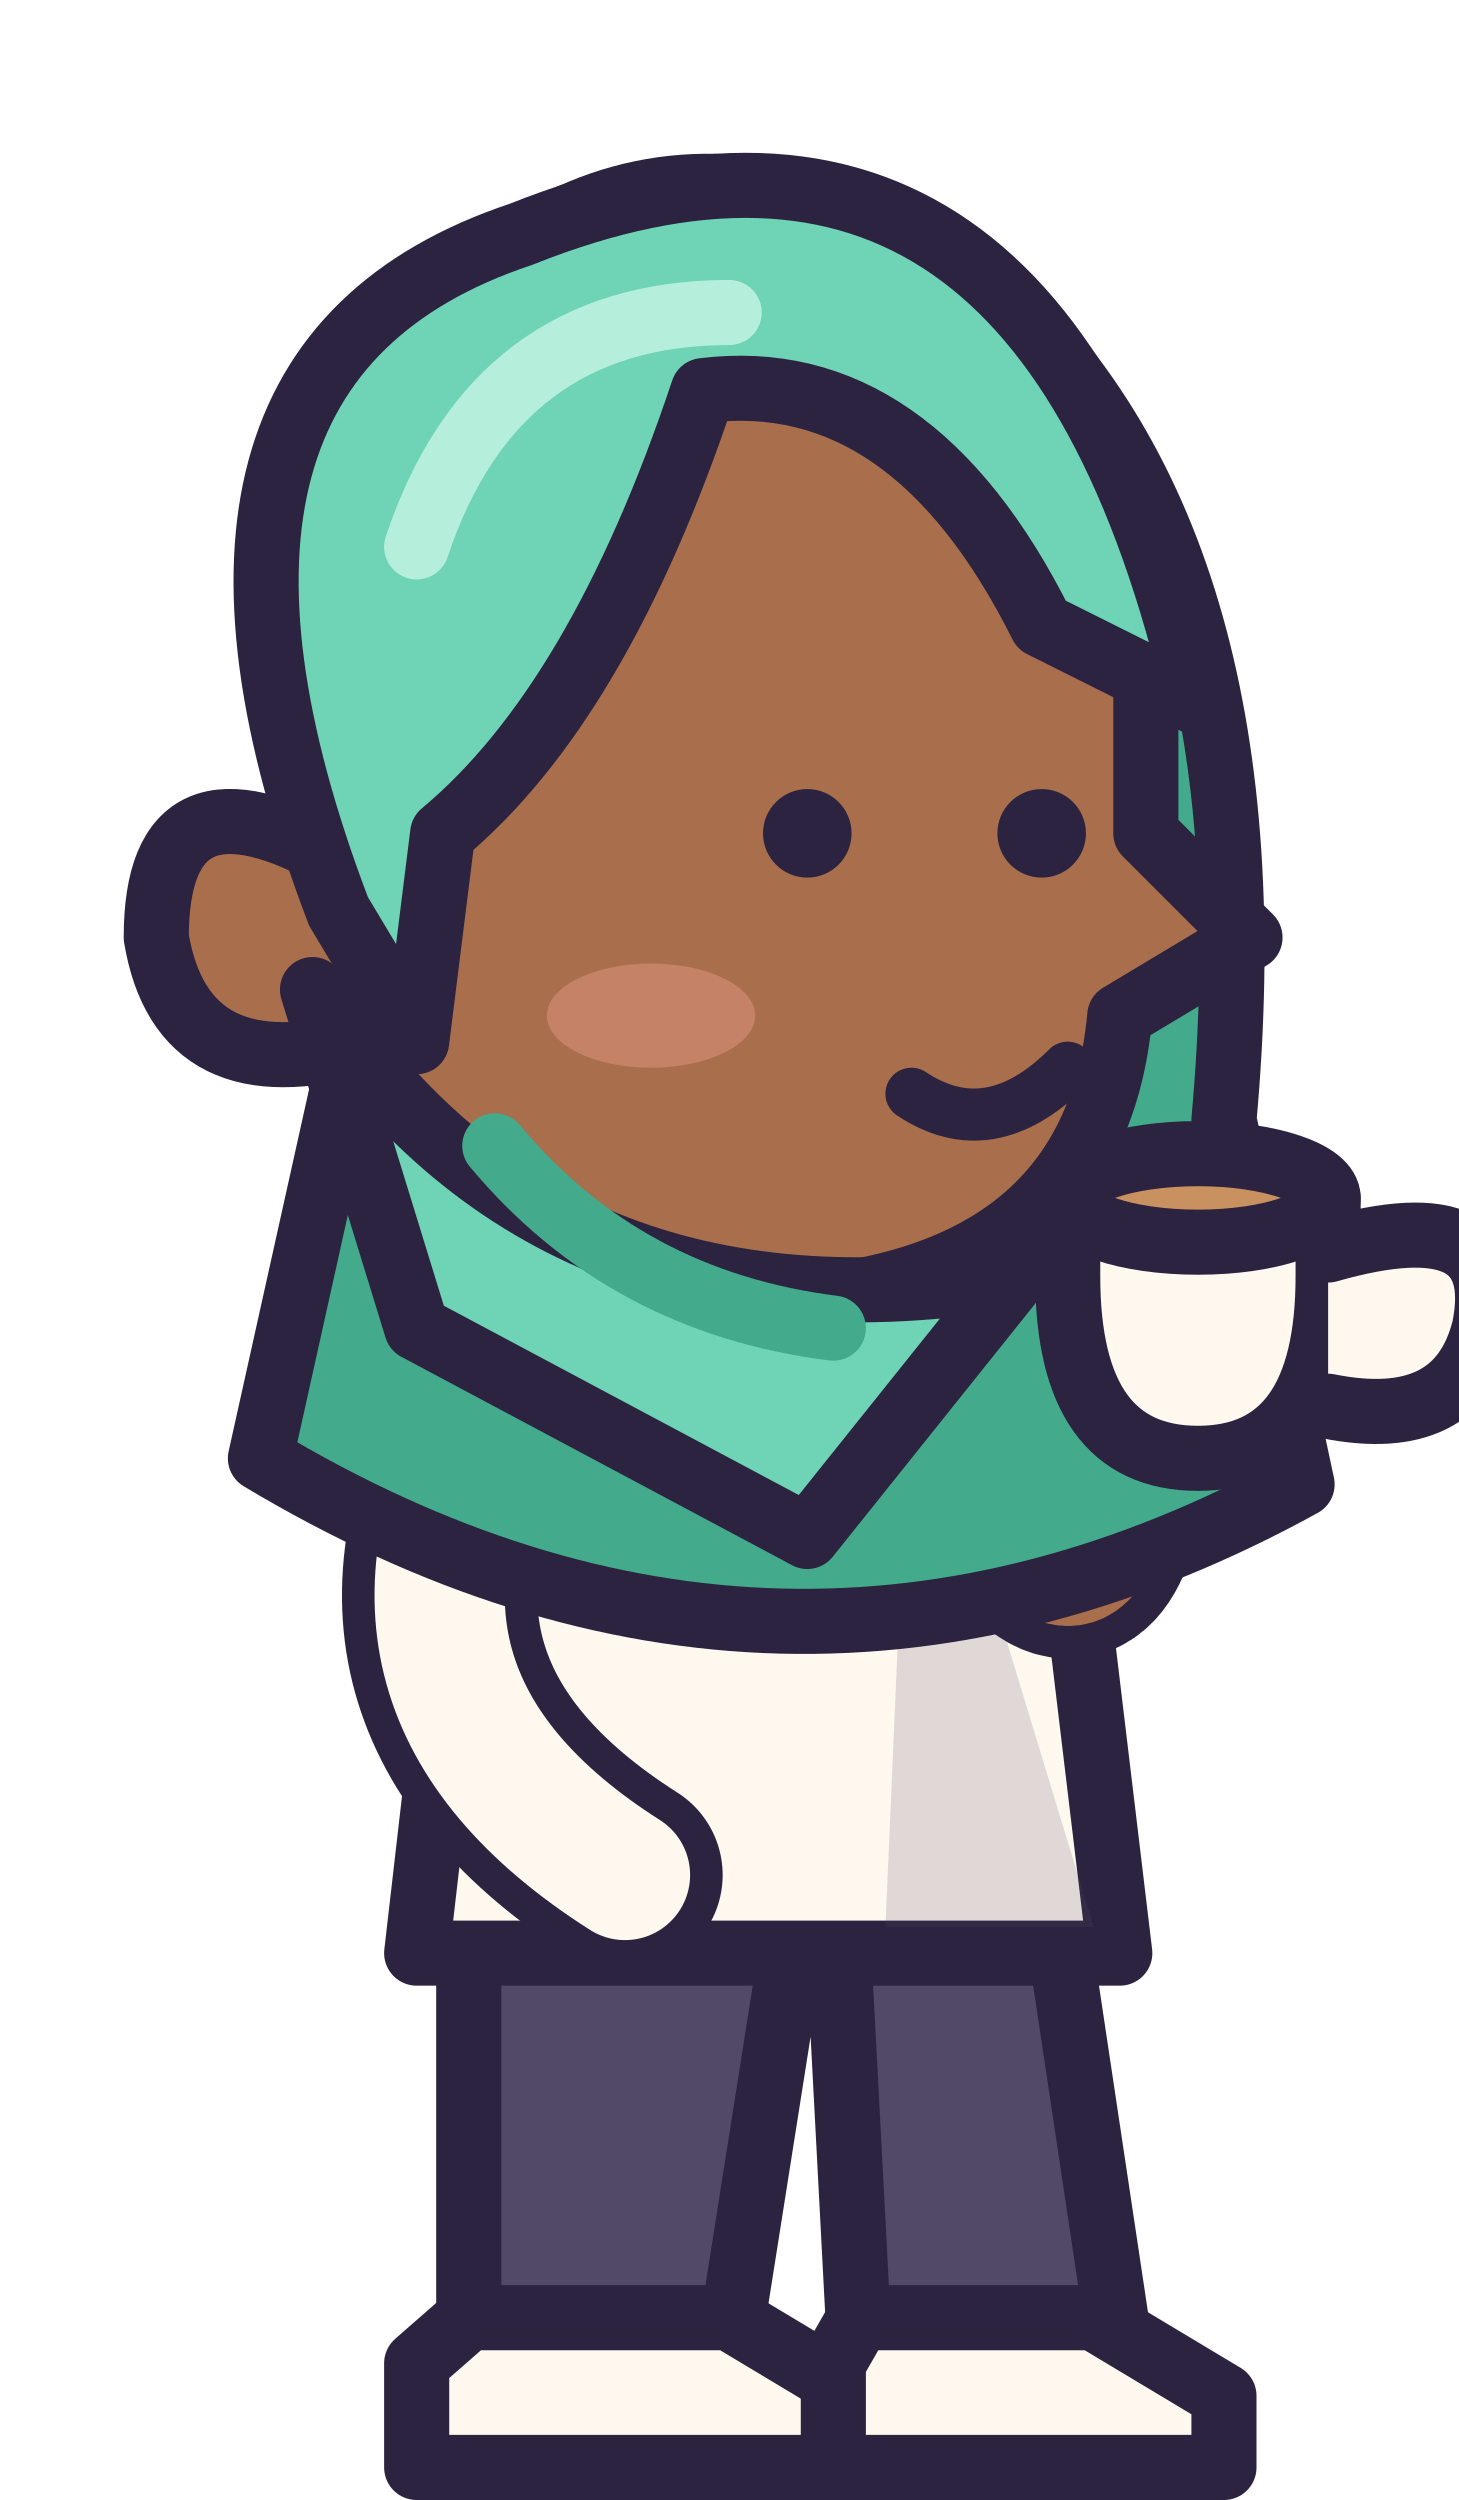
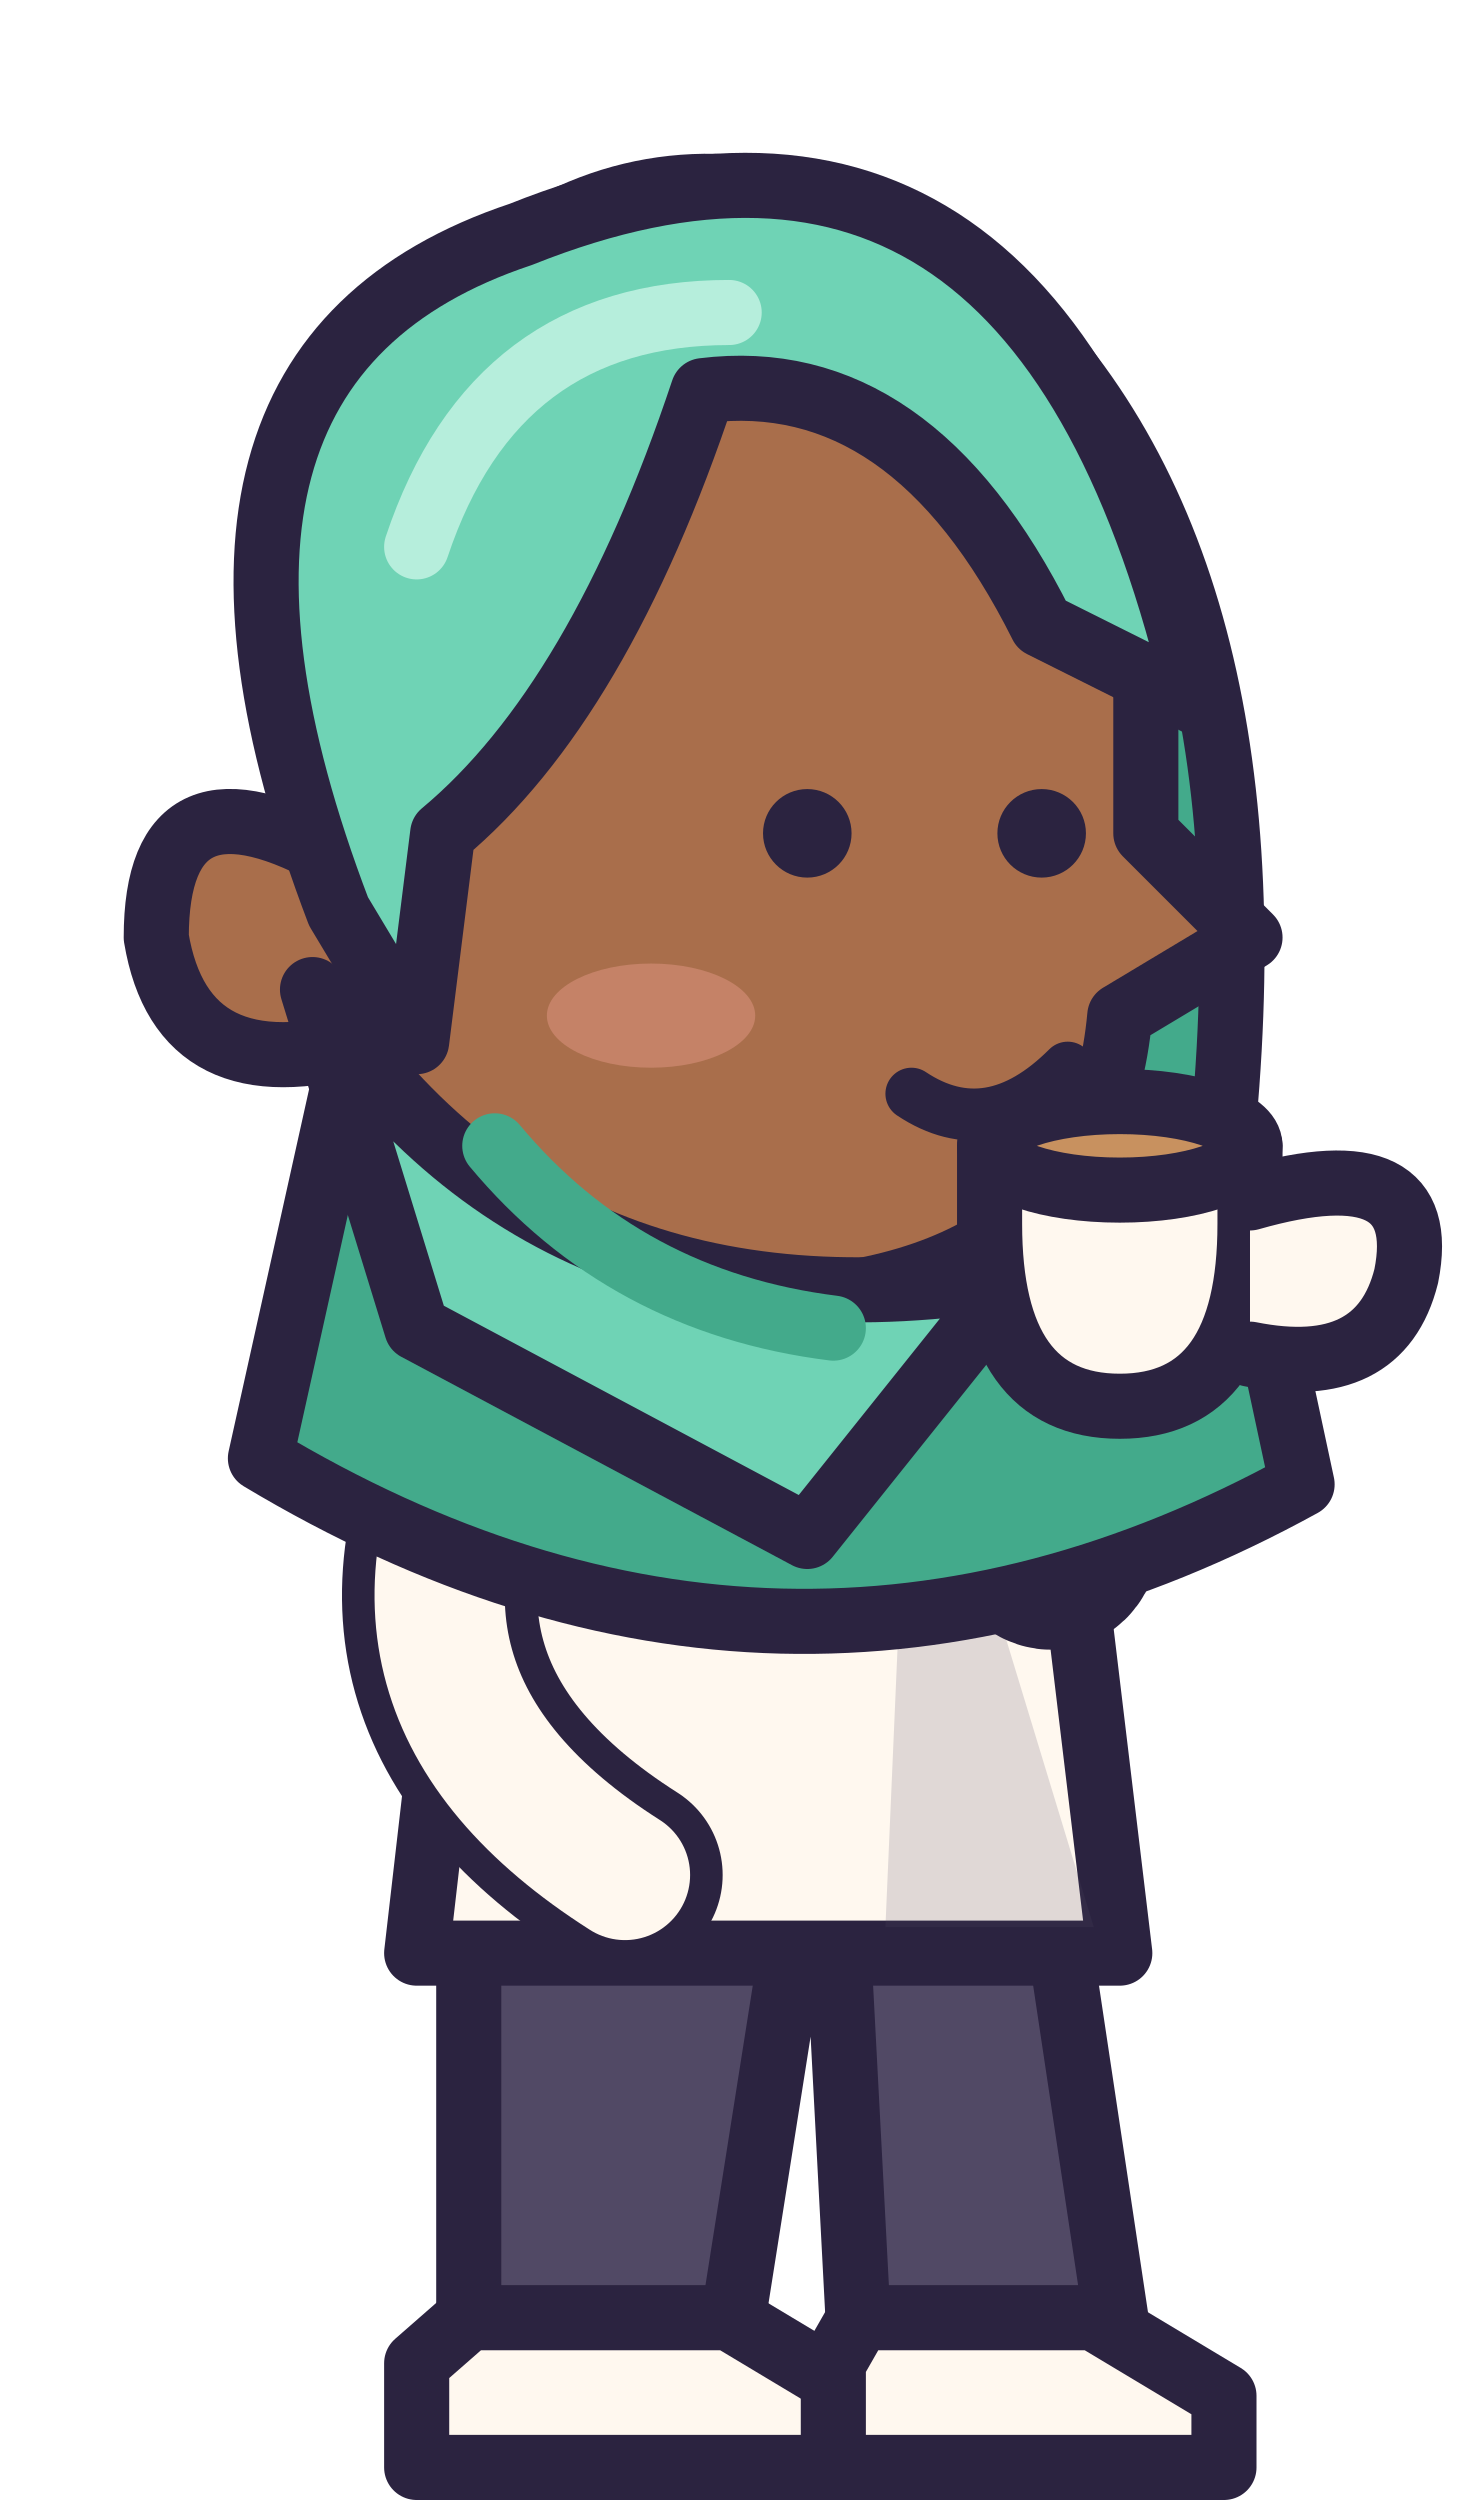
<svg xmlns="http://www.w3.org/2000/svg" width="56" height="96" viewBox="0 0 56 96">
  <g stroke="#2b2340" stroke-width="2.5" stroke-linecap="round" stroke-linejoin="round">
    <path d="M18 71v19h10l3-19m1 0 1 19h10l-3-20" fill="#514965" vector-effect="non-scaling-stroke" />
    <g transform="translate(0 0)">
      <path d="M18 89h10l5 3v2.75H16v-4Z" fill="#fff8ef" vector-effect="non-scaling-stroke" />
    </g>
    <g transform="translate(0 0)">
      <path d="M33 89h9l5 3v2.75H32v-4Z" fill="#fff8ef" vector-effect="non-scaling-stroke" />
    </g>
    <path d="M19 49q11-7 21 1l3 25H16Z" fill="#fff8ef" vector-effect="non-scaling-stroke" />
    <path d="M35 51l7 23h-8Z" fill="#514965" stroke="none" opacity="0.18" vector-effect="non-scaling-stroke" />
    <path d="M24 44v7q5 4 10-1v-7" fill="#a96e4b" vector-effect="non-scaling-stroke" />
    <path d="M24 52l5 4 6-5" fill="none" stroke="#fff8ef" stroke-width="2" vector-effect="non-scaling-stroke" />
    <path d="M19 54Q13 65 24 72" fill="none" stroke="#2b2340" stroke-width="7.5" vector-effect="non-scaling-stroke" />
    <path d="M19 54Q13 65 24 72" fill="none" stroke="#fff8ef" stroke-width="5" vector-effect="non-scaling-stroke" />
-     <path d="M37 54Q43 68 43 49" fill="none" stroke="#2b2340" stroke-width="7.5" vector-effect="non-scaling-stroke" />
-     <path d="M37 54Q43 68 43 49" fill="none" stroke="#a96e4b" stroke-width="5" vector-effect="non-scaling-stroke" />
+     <path d="M37 54Q43 68 40 47" fill="none" stroke="#2b2340" stroke-width="7.5" vector-effect="non-scaling-stroke" />
+     <path d="M37 54Q43 68 40 47" fill="none" stroke="#a96e4b" stroke-width="5" vector-effect="non-scaling-stroke" />
    <g transform="translate(0 0) rotate(0 28 35)">
      <g>
        <path d="M13 17q10-16 25-6 11 10 9 32l3 14q-20 11-40-1l4-18Z" fill="#43aa8b" vector-effect="non-scaling-stroke" />
      </g>
      <path d="M13 23q0-13 16-13 15 0 15 15v7l4 4-5 3q-1 11-15 11-15 0-15-17Z" fill="#a96e4b" vector-effect="non-scaling-stroke" />
      <path d="M13 33q-7-4-7 3 1 6 8 4" fill="#a96e4b" vector-effect="non-scaling-stroke" />
      <circle cx="31" cy="32" r="1.7" fill="#2b2340" stroke="none" vector-effect="non-scaling-stroke" />
      <circle cx="40" cy="32" r="1.7" fill="#2b2340" stroke="none" vector-effect="non-scaling-stroke" />
      <path d="M35 42q3 2 6-1" fill="none" stroke="#2b2340" stroke-width="2" vector-effect="non-scaling-stroke" />
      <ellipse cx="25" cy="39" rx="4" ry="2" fill="#c58267" stroke="none" vector-effect="non-scaling-stroke" />
      <path d="M13 35Q5 14 20 9q20-8 26 18l-6-3q-5-10-13-9-4 12-10 17l-1 8Z" fill="#6fd3b5" vector-effect="non-scaling-stroke" />
      <path d="M16 21q3-9 12-9" fill="none" stroke="#b6eedc" stroke-width="2.5" vector-effect="non-scaling-stroke" />
      <path d="M12 38q9 14 27 11l-8 10-15-8Z" fill="#6fd3b5" vector-effect="non-scaling-stroke" />
      <path d="M19 44q5 6 13 7" fill="none" stroke="#43aa8b" stroke-width="2.5" vector-effect="non-scaling-stroke" />
    </g>
-     <path d="M41 46h10v3q0 7-5 7t-5-7Z" fill="#fff8ef" vector-effect="non-scaling-stroke" />
-     <path d="M51 48q7-2 6 3-1 4-6 3" fill="#fff8ef" vector-effect="non-scaling-stroke" />
-     <ellipse cx="46" cy="46" rx="5" ry="1.7" fill="#c8915f" vector-effect="non-scaling-stroke" />
+     <path d="M38 44h10v3q0 7-5 7t-5-7Z" fill="#fff8ef" vector-effect="non-scaling-stroke" />
+     <path d="M48 46q7-2 6 3-1 4-6 3" fill="#fff8ef" vector-effect="non-scaling-stroke" />
+     <ellipse cx="43" cy="44" rx="5" ry="1.7" fill="#c8915f" vector-effect="non-scaling-stroke" />
  </g>
</svg>
